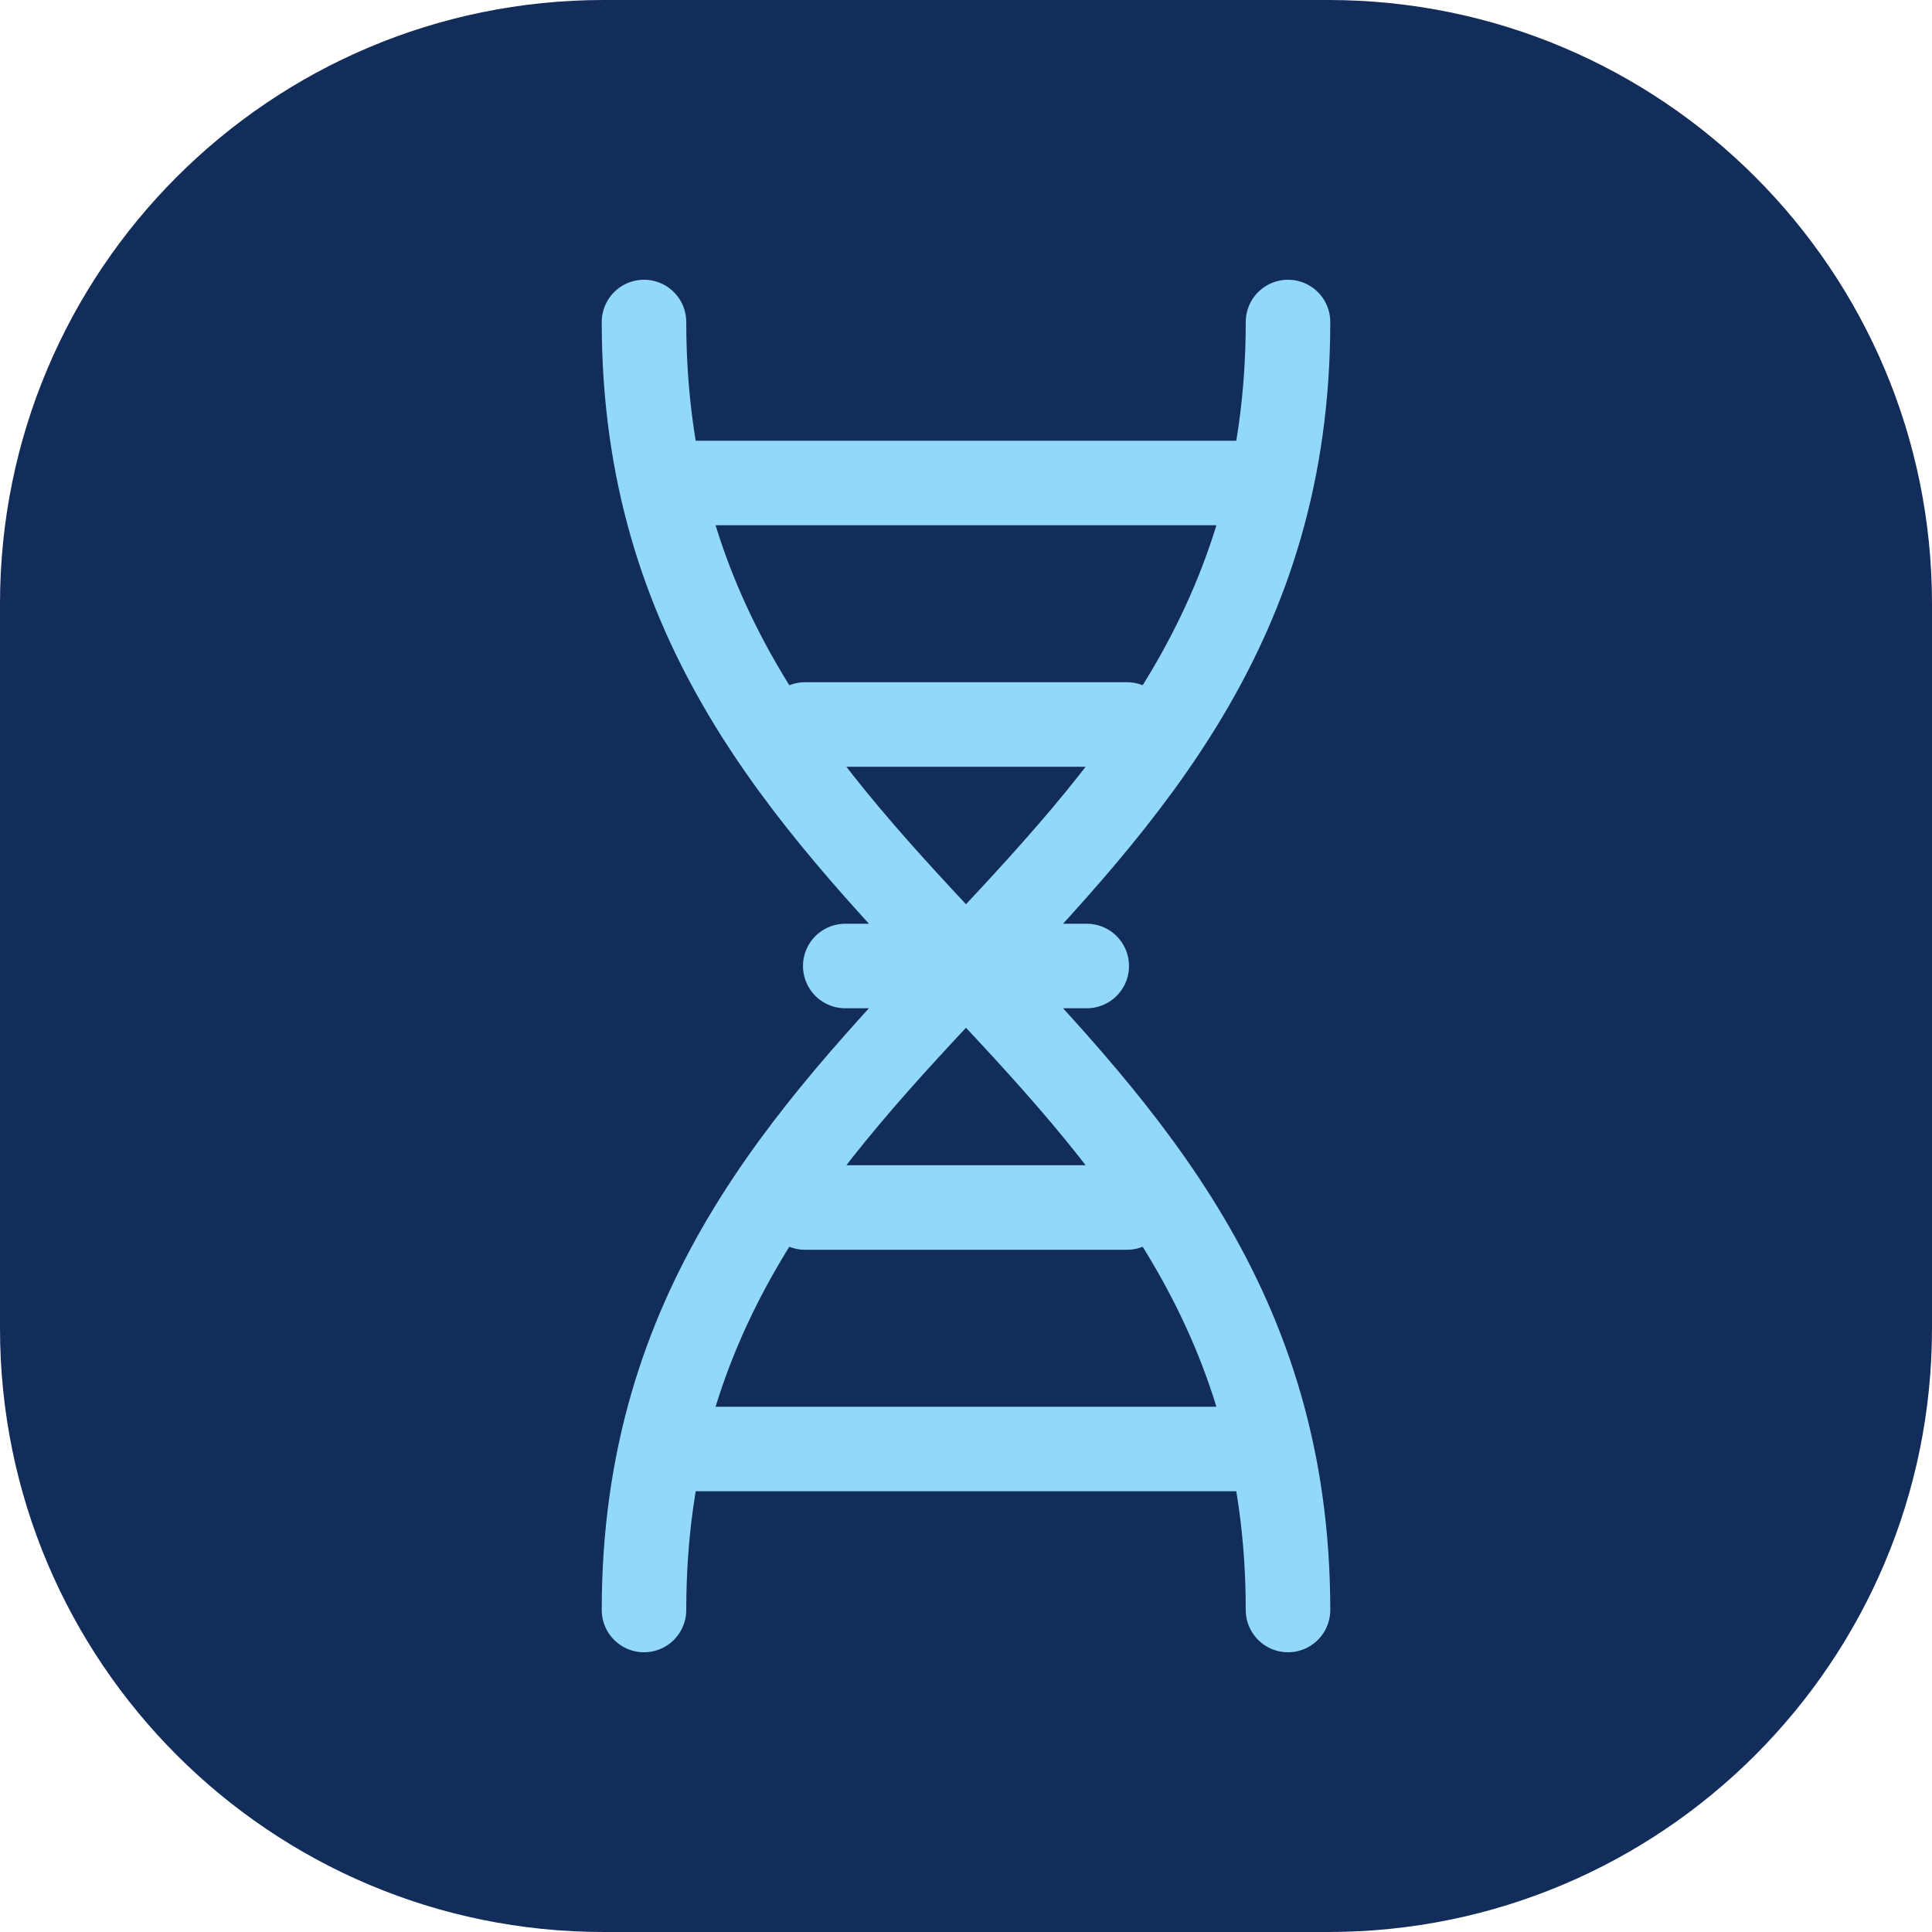
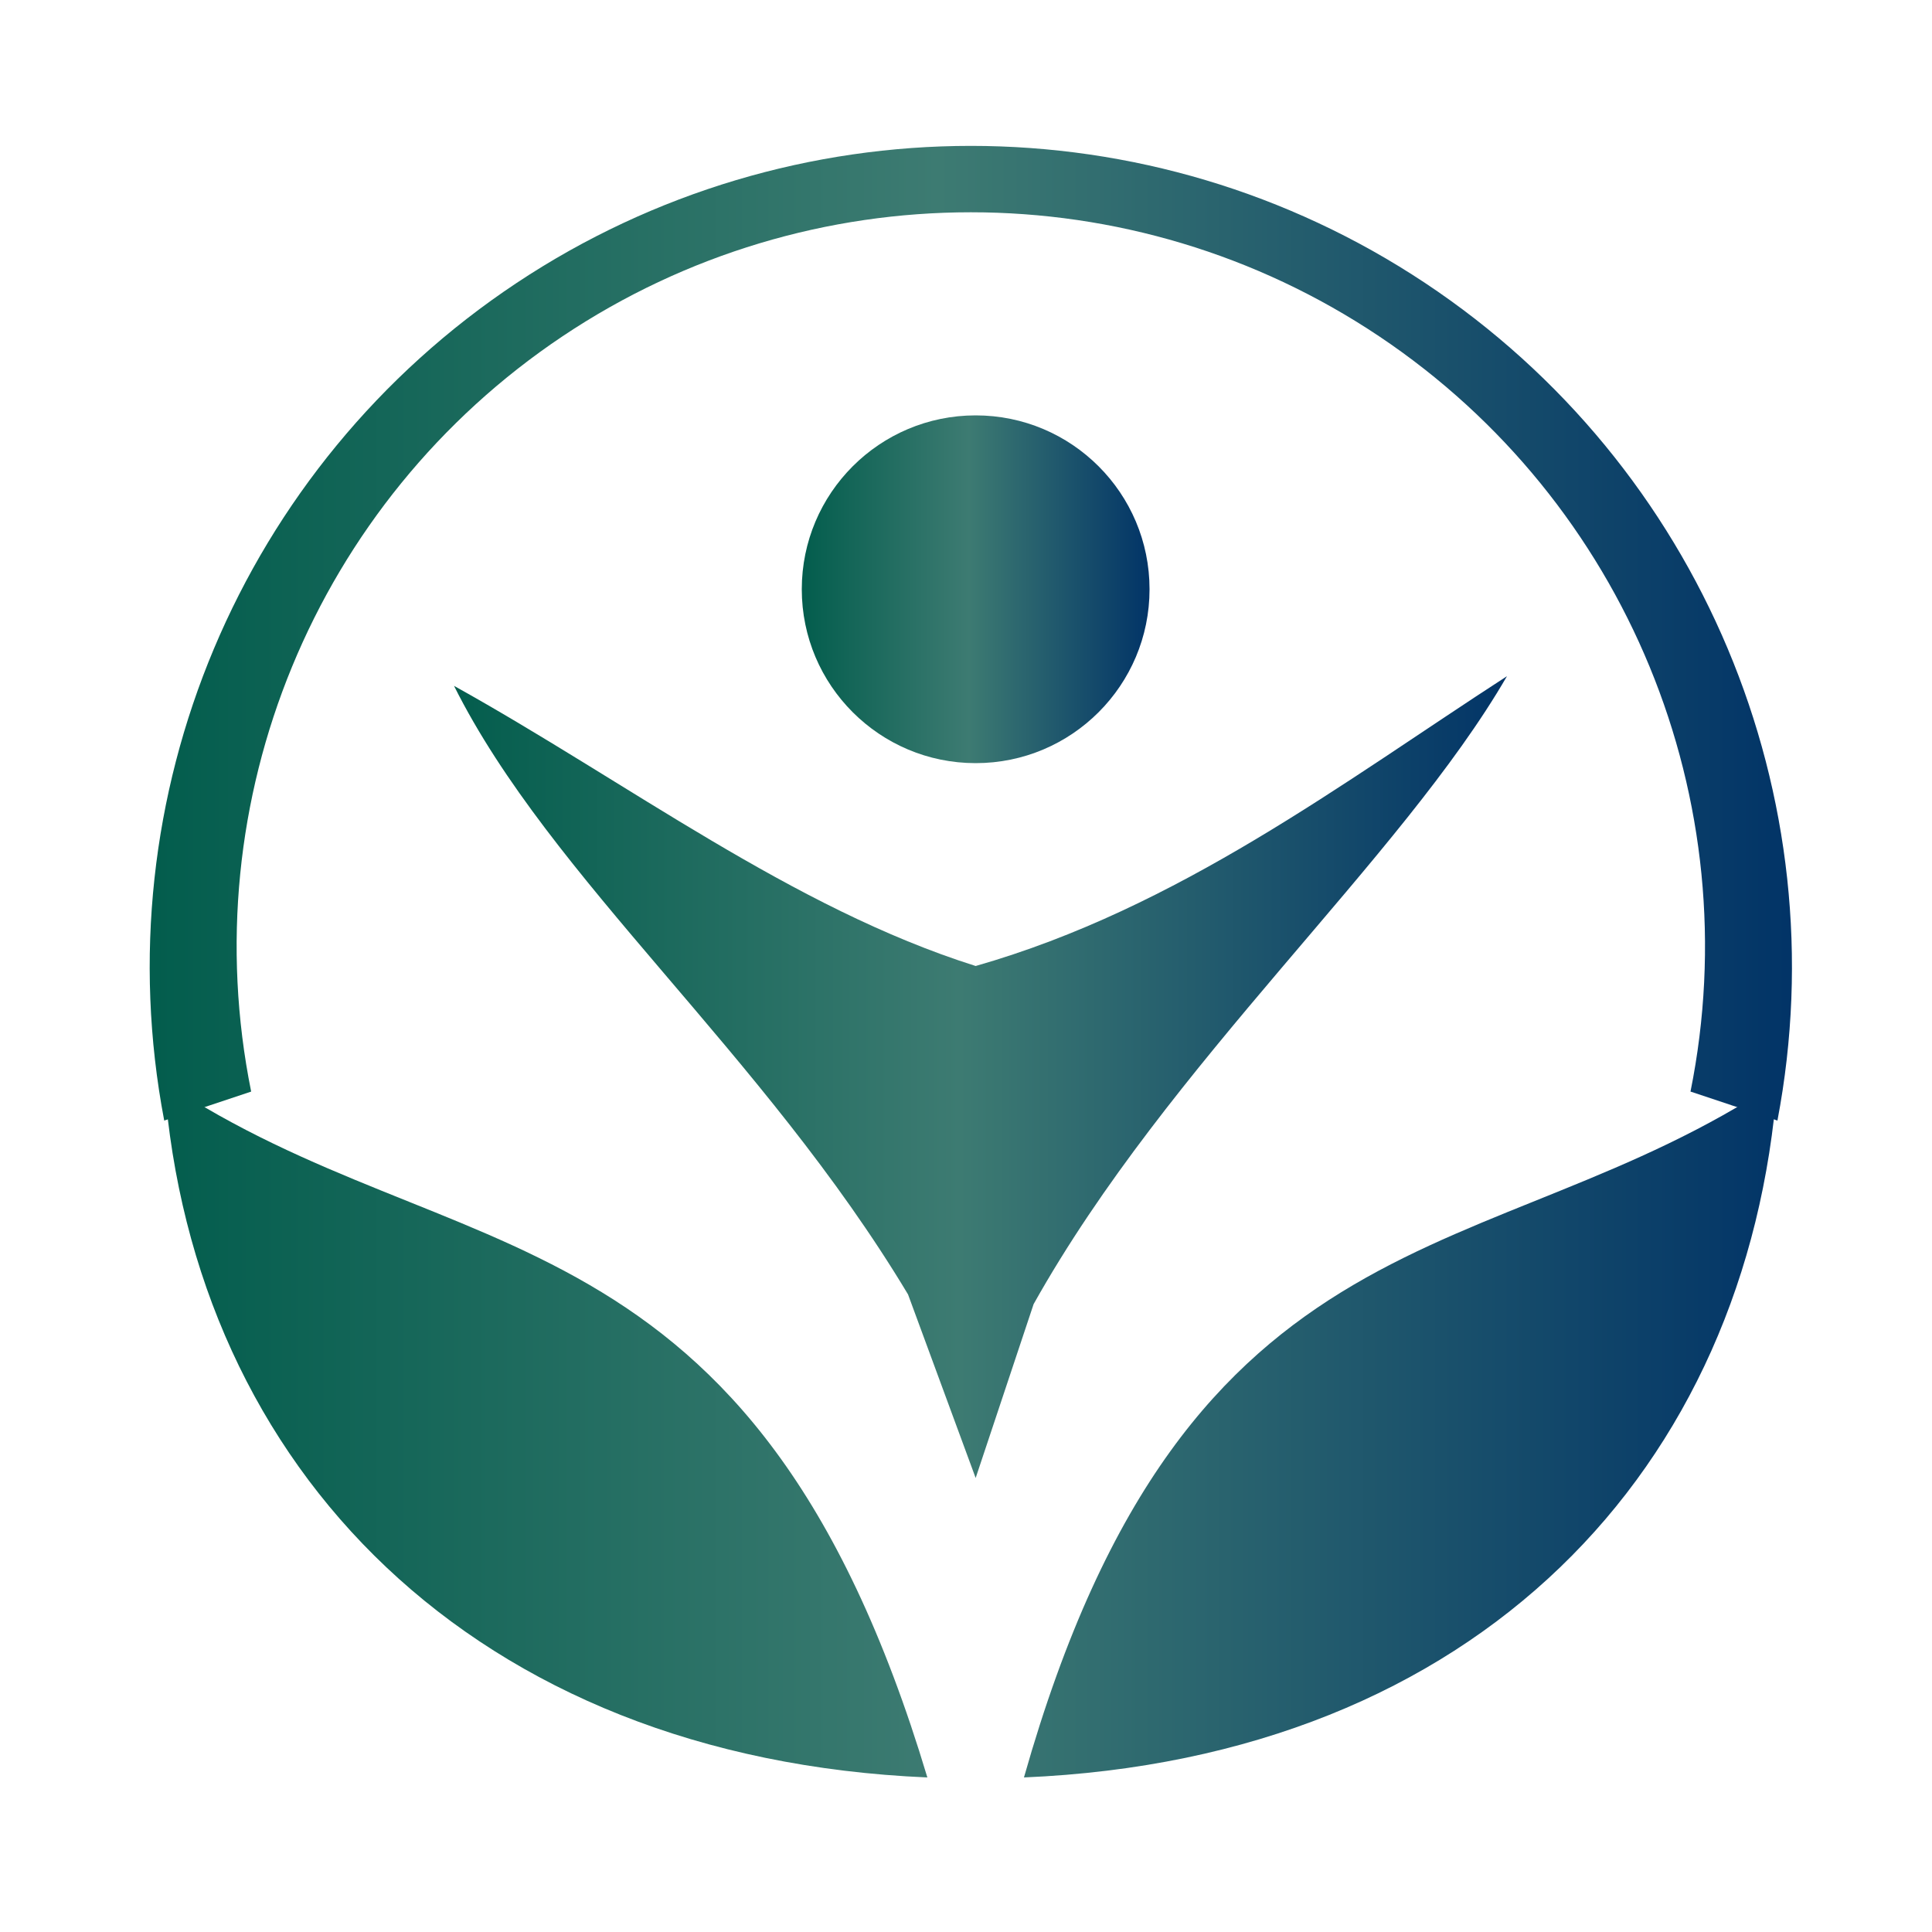
- <svg xmlns="http://www.w3.org/2000/svg" viewBox="0 0 48 48">
-   <rect width="48" height="48" rx="15" fill="#122d59" />
-   <g fill="none" stroke="#91d8fa" stroke-width="2.1" stroke-linecap="round">
-     <path d="M16 8c0 15 16 17 16 32M32 8c0 15-16 17-16 32M17 12h14M20 18h8M20 30h8M17 36h14M21 24h6" />
+ <svg xmlns="http://www.w3.org/2000/svg" viewBox="0 0 200 200">
+   <defs>
+     <linearGradient id="brand">
+       <stop stop-color="#035d4d" />
+       <stop offset=".48" stop-color="#3d7b72" />
+       <stop offset="1" stop-color="#023467" />
+     </linearGradient>
+   </defs>
+   <g fill="url(#brand)">
+     <path d="M17 116A85 85 0 1 1 184 116L175 113A76 76 0 1 0 26 113Z" />
+     <path d="M17 112C47 132 78 124 96 184C49 182 20 152 17 112ZM184 112C154 132 123 124 106 184C153 182 181 152 184 112Z" />
+     <circle cx="101" cy="61" r="18" />
+     <path d="M47 71C65 81 82 94 101 100C122 94 139 81 156 70C145 89 121 110 107 135L101 153L94 134C79 109 57 91 47 71Z" />
  </g>
</svg>
